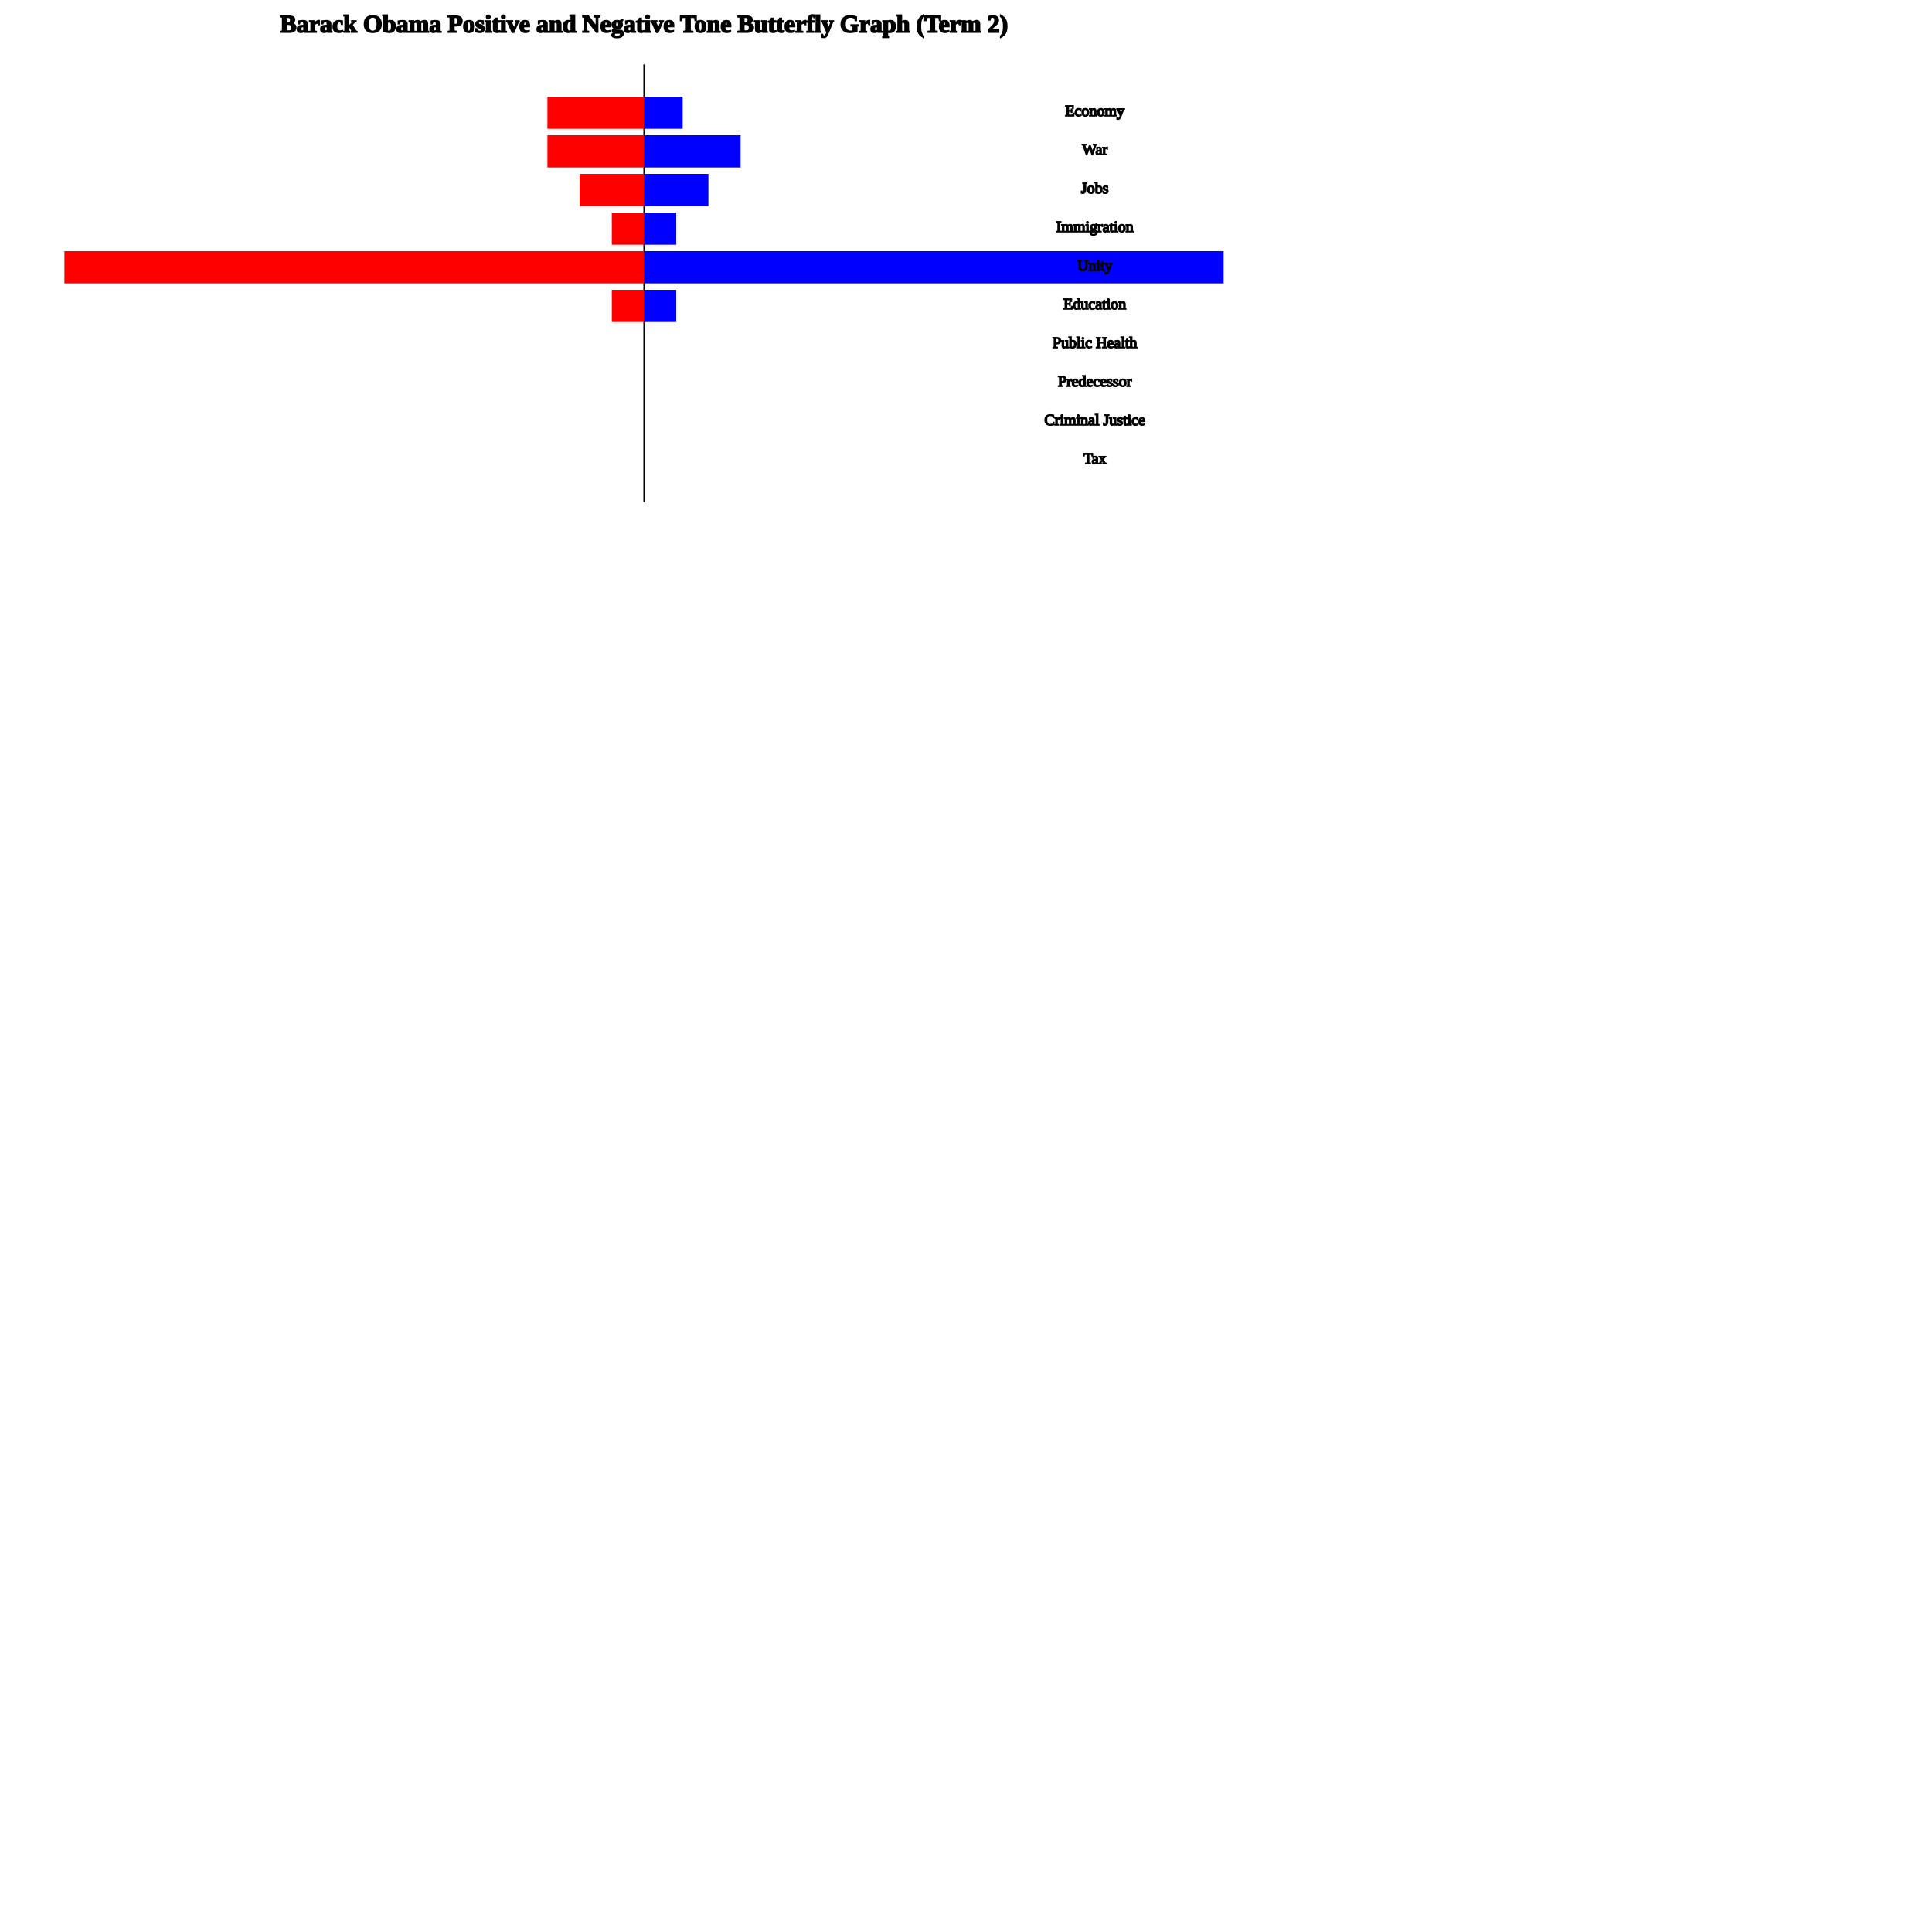
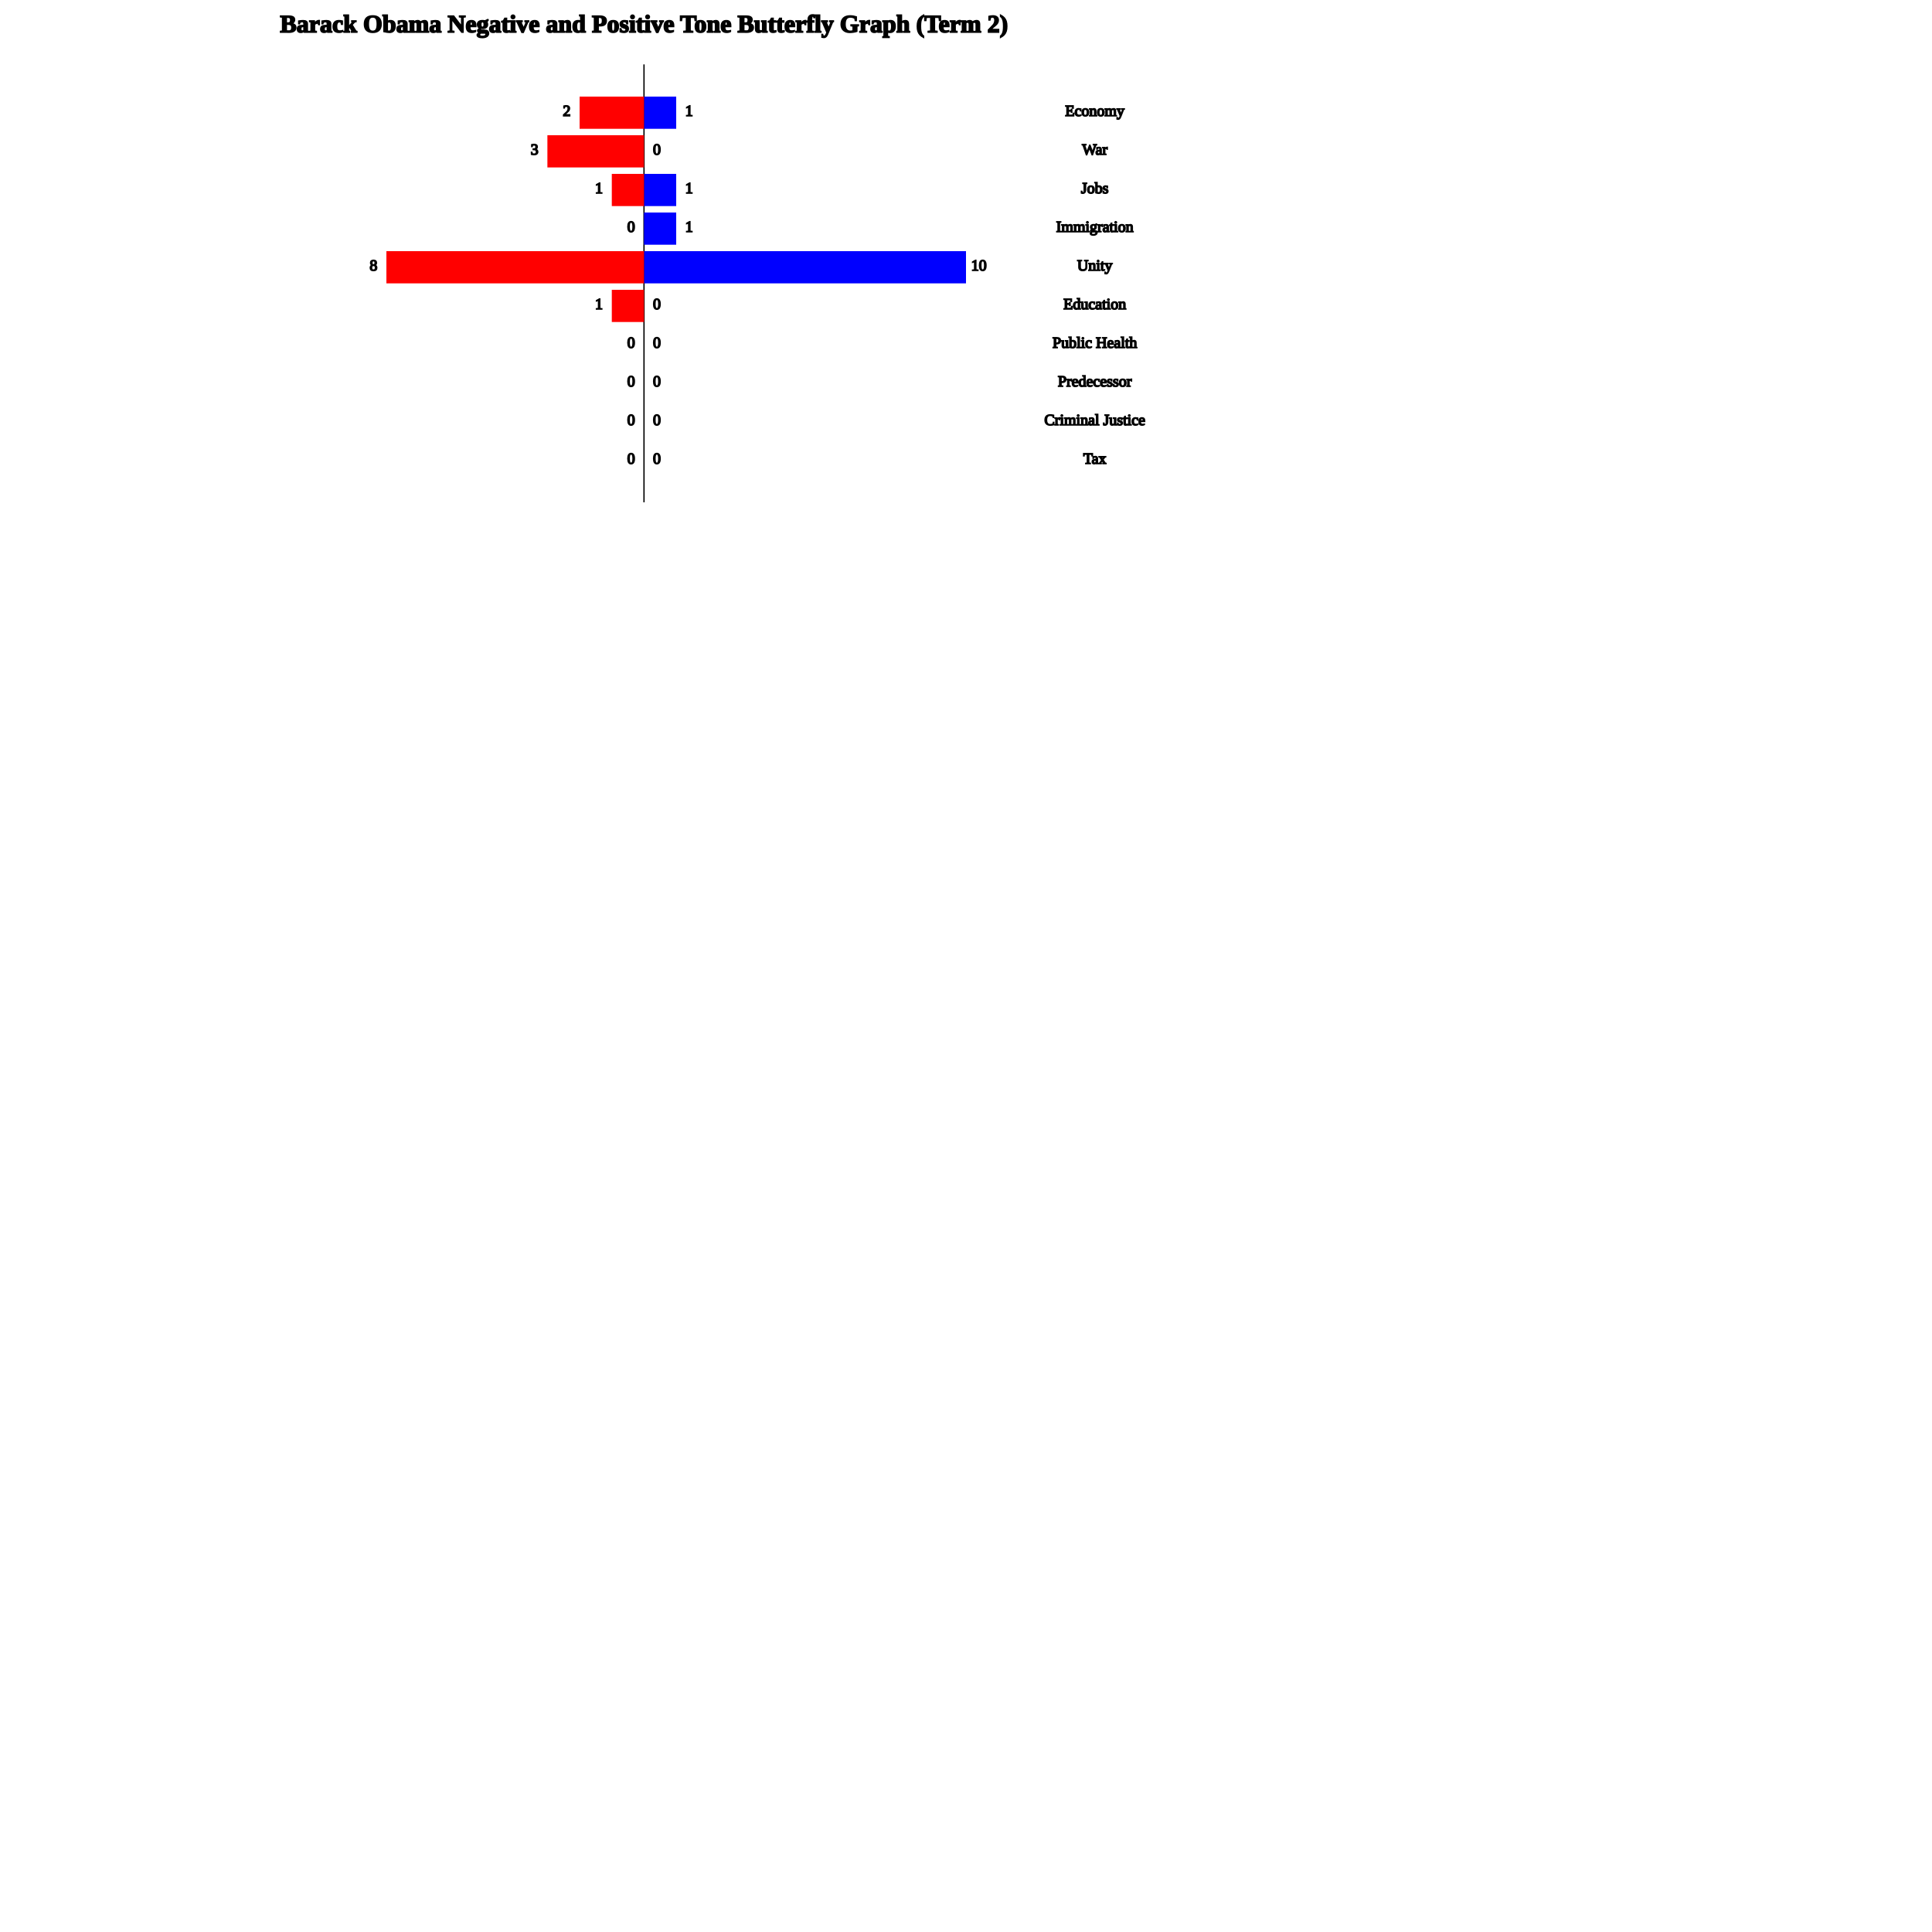
<svg xmlns="http://www.w3.org/2000/svg" height="1500" width="1500" viewBox="-100, -650, 1500, 1500">
-   <text x="400" y="-625" text-anchor="middle" font-weight="bold" font-size="large" stroke="black">Barack Obama Positive and Negative Tone Butterfly Graph (Term 2)
+   <text x="400" y="-625" text-anchor="middle" font-weight="bold" font-size="large" stroke="black">Barack Obama Negative and Positive Tone Butterfly Graph (Term 2)
            </text>
  <line x1="400" x2="400" y1="-600" y2="-260" stroke="black" />
-   <rect x="400" y="-575" width="30" height="25" fill="blue" />
-   <rect x="325" y="-575" width="75" height="25" fill="red" />
+   <rect x="400" y="-575" width="25" height="25" fill="blue" />
+   <text x="435" y="-560" stroke="black" text-anchor="middle">1</text>
+   <rect x="350" y="-575" width="50" height="25" fill="red" />
+   <text x="340" y="-560" stroke="black" text-anchor="middle">2</text>
  <text x="750" y="-560" text-anchor="middle" stroke="black">
                Economy
            </text>
-   <rect x="400" y="-545" width="75" height="25" fill="blue" />
+   <rect x="400" y="-545" width="0" height="25" fill="blue" />
+   <text x="410" y="-530" stroke="black" text-anchor="middle">0</text>
  <rect x="325" y="-545" width="75" height="25" fill="red" />
+   <text x="315" y="-530" stroke="black" text-anchor="middle">3</text>
  <text x="750" y="-530" text-anchor="middle" stroke="black">
                War
            </text>
-   <rect x="400" y="-515" width="50" height="25" fill="blue" />
-   <rect x="350" y="-515" width="50" height="25" fill="red" />
+   <rect x="400" y="-515" width="25" height="25" fill="blue" />
+   <text x="435" y="-500" stroke="black" text-anchor="middle">1</text>
+   <rect x="375" y="-515" width="25" height="25" fill="red" />
+   <text x="365" y="-500" stroke="black" text-anchor="middle">1</text>
  <text x="750" y="-500" text-anchor="middle" stroke="black">
                Jobs
            </text>
  <rect x="400" y="-485" width="25" height="25" fill="blue" />
-   <rect x="375" y="-485" width="25" height="25" fill="red" />
+   <text x="435" y="-470" stroke="black" text-anchor="middle">1</text>
+   <rect x="400" y="-485" width="0" height="25" fill="red" />
+   <text x="390" y="-470" stroke="black" text-anchor="middle">0</text>
  <text x="750" y="-470" text-anchor="middle" stroke="black">
                Immigration
            </text>
-   <rect x="400" y="-455" width="450" height="25" fill="blue" />
-   <rect x="-50" y="-455" width="450" height="25" fill="red" />
+   <rect x="400" y="-455" width="250" height="25" fill="blue" />
+   <text x="660" y="-440" stroke="black" text-anchor="middle">10</text>
+   <rect x="200" y="-455" width="200" height="25" fill="red" />
+   <text x="190" y="-440" stroke="black" text-anchor="middle">8</text>
  <text x="750" y="-440" text-anchor="middle" stroke="black">
                Unity
            </text>
-   <rect x="400" y="-425" width="25" height="25" fill="blue" />
+   <rect x="400" y="-425" width="0" height="25" fill="blue" />
+   <text x="410" y="-410" stroke="black" text-anchor="middle">0</text>
  <rect x="375" y="-425" width="25" height="25" fill="red" />
+   <text x="365" y="-410" stroke="black" text-anchor="middle">1</text>
  <text x="750" y="-410" text-anchor="middle" stroke="black">
                Education
            </text>
  <rect x="400" y="-395" width="0" height="25" fill="blue" />
+   <text x="410" y="-380" stroke="black" text-anchor="middle">0</text>
  <rect x="400" y="-395" width="0" height="25" fill="red" />
+   <text x="390" y="-380" stroke="black" text-anchor="middle">0</text>
  <text x="750" y="-380" text-anchor="middle" stroke="black">
                Public Health
            </text>
  <rect x="400" y="-365" width="0" height="25" fill="blue" />
+   <text x="410" y="-350" stroke="black" text-anchor="middle">0</text>
  <rect x="400" y="-365" width="0" height="25" fill="red" />
+   <text x="390" y="-350" stroke="black" text-anchor="middle">0</text>
  <text x="750" y="-350" text-anchor="middle" stroke="black">
                Predecessor
            </text>
  <rect x="400" y="-335" width="0" height="25" fill="blue" />
+   <text x="410" y="-320" stroke="black" text-anchor="middle">0</text>
  <rect x="400" y="-335" width="0" height="25" fill="red" />
+   <text x="390" y="-320" stroke="black" text-anchor="middle">0</text>
  <text x="750" y="-320" text-anchor="middle" stroke="black">
                Criminal Justice
            </text>
  <rect x="400" y="-305" width="0" height="25" fill="blue" />
+   <text x="410" y="-290" stroke="black" text-anchor="middle">0</text>
  <rect x="400" y="-305" width="0" height="25" fill="red" />
+   <text x="390" y="-290" stroke="black" text-anchor="middle">0</text>
  <text x="750" y="-290" text-anchor="middle" stroke="black">
                Tax
            </text>
</svg>
